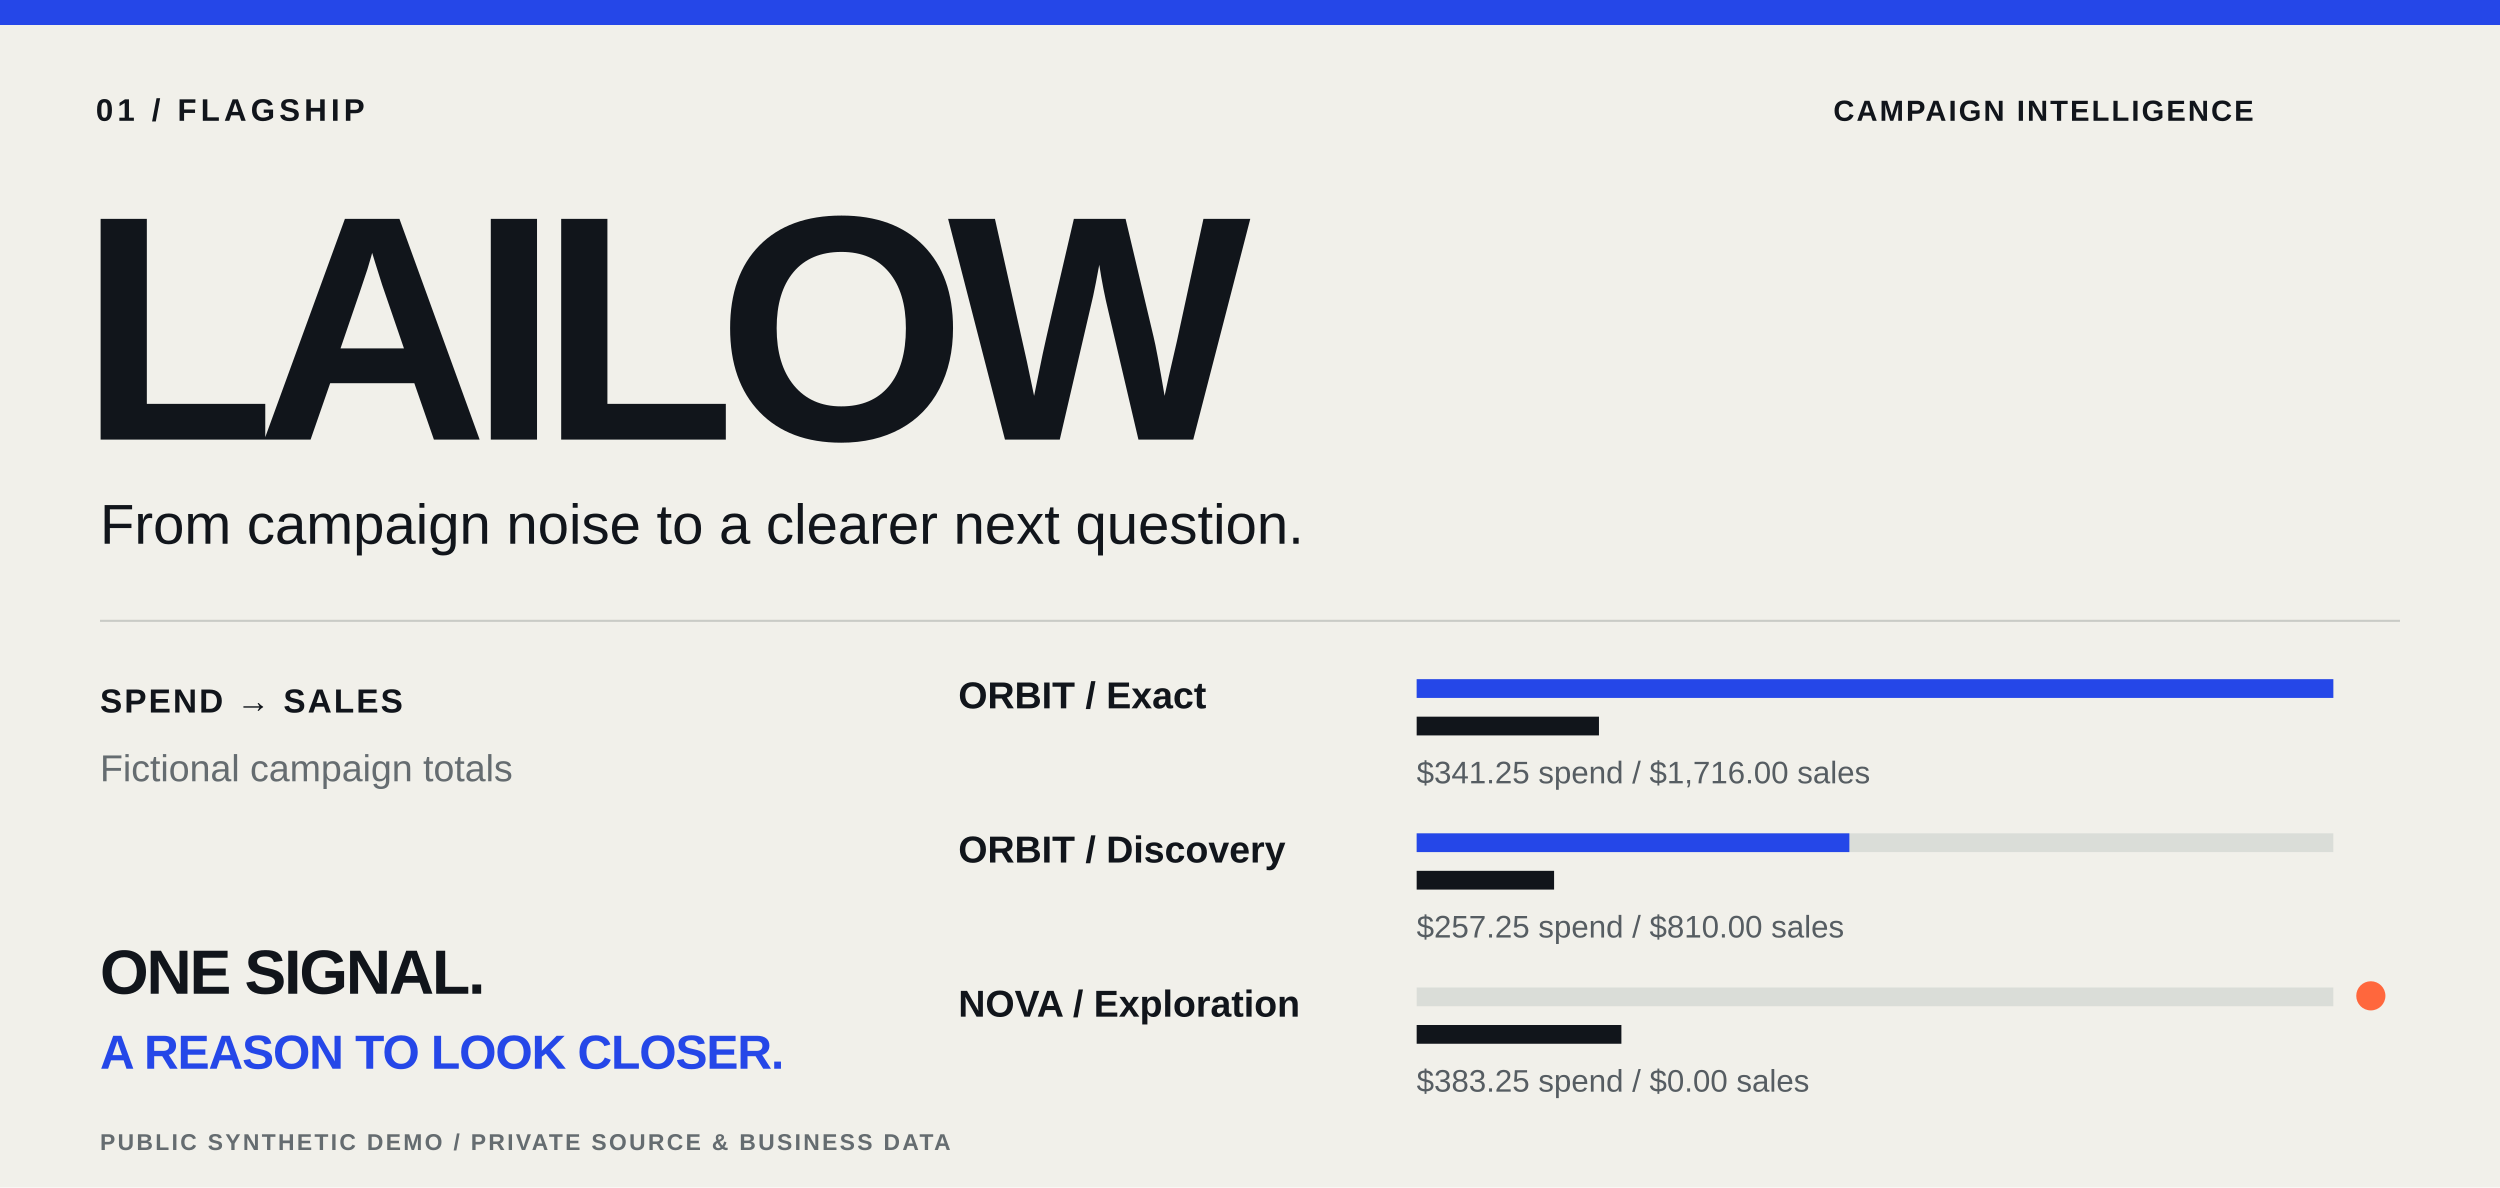
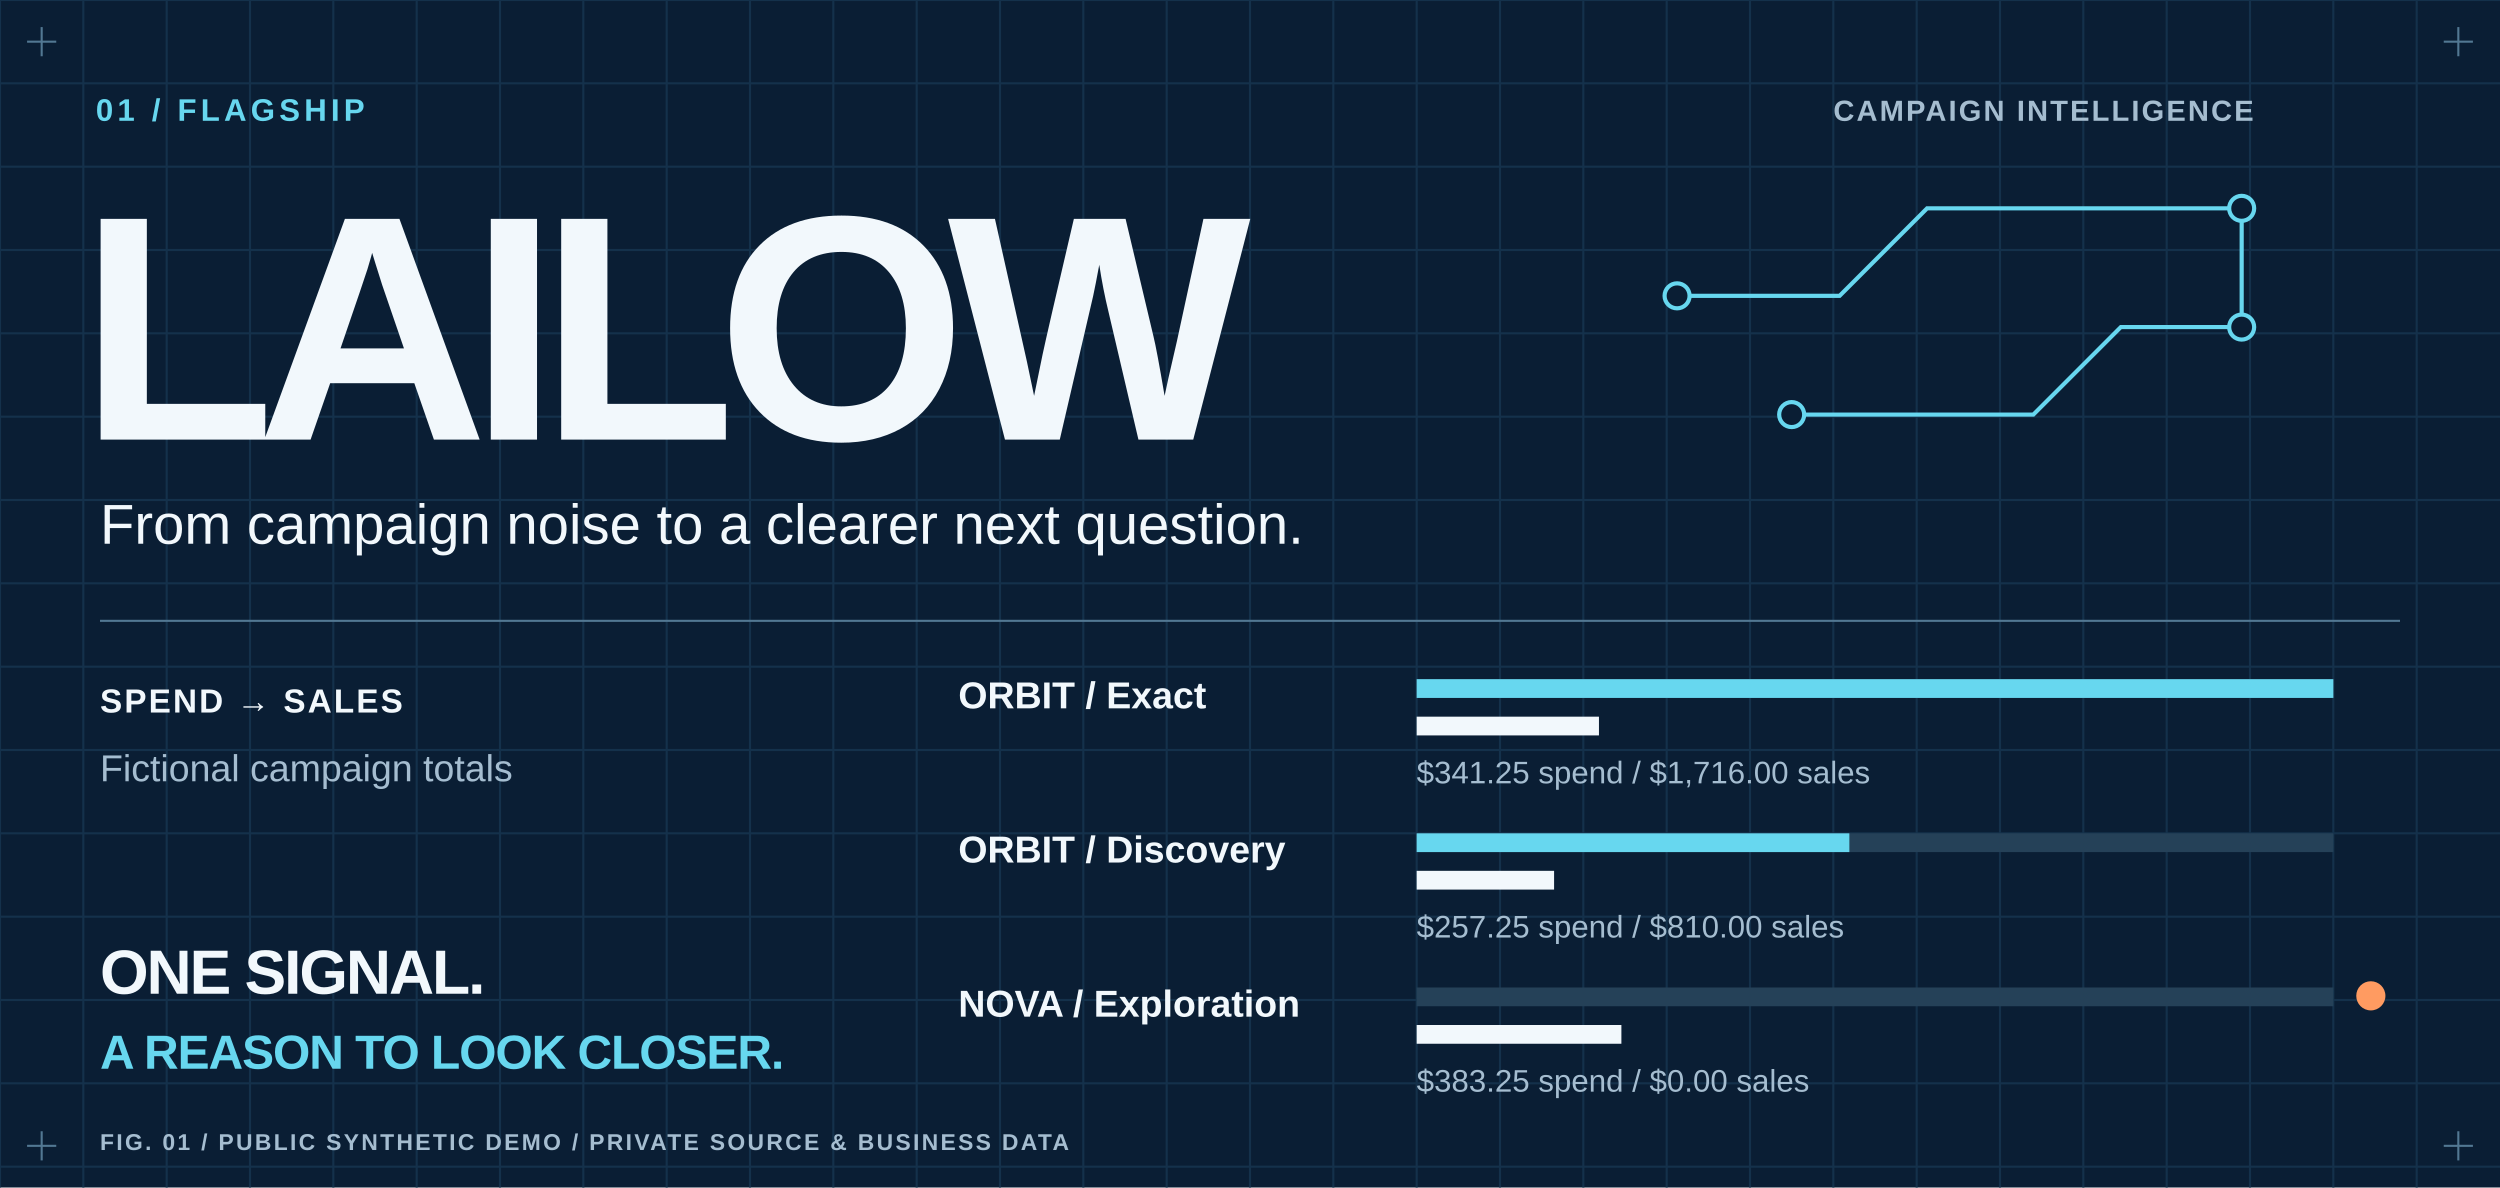
<svg xmlns="http://www.w3.org/2000/svg" width="1200" height="570" viewBox="0 0 1200 570" role="img" aria-labelledby="title desc">
-   <rect x="0" y="0" width="1200" height="570" rx="0" fill="#F1F0EA" stroke="none" />
-   <rect x="0" y="0" width="1200" height="12" rx="0" fill="#2547E8" stroke="none" />
-   <text x="46" y="58" fill="#11151B" font-family="Arial,Helvetica,sans-serif" font-size="15" font-weight="700" letter-spacing="2">01 / FLAGSHIP</text>
-   <text x="880" y="58" fill="#11151B" font-family="Arial,Helvetica,sans-serif" font-size="14" font-weight="700" letter-spacing="1">CAMPAIGN INTELLIGENCE</text>
-   <text x="38" y="211" fill="#11151B" font-family="Arial,Helvetica,sans-serif" font-size="154" font-weight="800" letter-spacing="-9">LAILOW</text>
-   <text x="48" y="261" fill="#11151B" font-family="Arial,Helvetica,sans-serif" font-size="27" font-weight="400" letter-spacing="0">From campaign noise to a clearer next question.</text>
-   <path d="M48 298 L1152 298" stroke="#C9CBC6" stroke-width="1" fill="none" />
-   <text x="48" y="342" fill="#11151B" font-family="Arial,Helvetica,sans-serif" font-size="16" font-weight="700" letter-spacing="1">SPEND → SALES</text>
-   <text x="48" y="375" fill="#656C70" font-family="Arial,Helvetica,sans-serif" font-size="18" font-weight="400" letter-spacing="0">Fictional campaign totals</text>
-   <text x="48" y="477" fill="#11151B" font-family="Arial,Helvetica,sans-serif" font-size="30" font-weight="800" letter-spacing="-1">ONE SIGNAL.</text>
-   <text x="48" y="513" fill="#2547E8" font-family="Arial,Helvetica,sans-serif" font-size="23" font-weight="700" letter-spacing="-0.5">A REASON TO LOOK CLOSER.</text>
-   <text x="460" y="340" fill="#11151B" font-family="Arial,Helvetica,sans-serif" font-size="18" font-weight="700" letter-spacing="0">ORBIT / Exact</text>
-   <rect x="680" y="326" width="440" height="9" rx="0" fill="#DADDD8" stroke="none" />
-   <rect x="680" y="326" width="440.0" height="9" rx="0" fill="#2547E8" stroke="none" />
-   <rect x="680" y="344" width="87.5" height="9" rx="0" fill="#11151B" stroke="none" />
-   <text x="680" y="376" fill="#565D62" font-family="Arial,Helvetica,sans-serif" font-size="15" font-weight="400" letter-spacing="0">$341.25 spend  /  $1,716.00 sales</text>
-   <text x="460" y="414" fill="#11151B" font-family="Arial,Helvetica,sans-serif" font-size="18" font-weight="700" letter-spacing="0">ORBIT / Discovery</text>
-   <rect x="680" y="400" width="440" height="9" rx="0" fill="#DADDD8" stroke="none" />
-   <rect x="680" y="400" width="207.692" height="9" rx="0" fill="#2547E8" stroke="none" />
-   <rect x="680" y="418" width="65.962" height="9" rx="0" fill="#11151B" stroke="none" />
-   <text x="680" y="450" fill="#565D62" font-family="Arial,Helvetica,sans-serif" font-size="15" font-weight="400" letter-spacing="0">$257.25 spend  /  $810.00 sales</text>
-   <text x="460" y="488" fill="#11151B" font-family="Arial,Helvetica,sans-serif" font-size="18" font-weight="700" letter-spacing="0">NOVA / Exploration</text>
-   <rect x="680" y="474" width="440" height="9" rx="0" fill="#DADDD8" stroke="none" />
-   <rect x="680" y="474" width="0.0" height="9" rx="0" fill="#2547E8" stroke="none" />
-   <rect x="680" y="492" width="98.269" height="9" rx="0" fill="#11151B" stroke="none" />
-   <text x="680" y="524" fill="#565D62" font-family="Arial,Helvetica,sans-serif" font-size="15" font-weight="400" letter-spacing="0">$383.25 spend  /  $0.00 sales</text>
-   <circle cx="1138" cy="478" r="7" fill="#FF673D" />
-   <text x="48" y="552" fill="#656C70" font-family="Arial,Helvetica,sans-serif" font-size="11" font-weight="700" letter-spacing="1.1">PUBLIC SYNTHETIC DEMO  /  PRIVATE SOURCE &amp; BUSINESS DATA</text>
+   <rect x="0" y="0" width="1200" height="570" rx="0" fill="#0A1E34" stroke="none" />
+   <path d="M0 0 L0 570" stroke="#14314B" stroke-width="1" fill="none" />
+   <path d="M40 0 L40 570" stroke="#14314B" stroke-width="1" fill="none" />
+   <path d="M80 0 L80 570" stroke="#14314B" stroke-width="1" fill="none" />
+   <path d="M120 0 L120 570" stroke="#14314B" stroke-width="1" fill="none" />
+   <path d="M160 0 L160 570" stroke="#14314B" stroke-width="1" fill="none" />
+   <path d="M200 0 L200 570" stroke="#14314B" stroke-width="1" fill="none" />
+   <path d="M240 0 L240 570" stroke="#14314B" stroke-width="1" fill="none" />
+   <path d="M280 0 L280 570" stroke="#14314B" stroke-width="1" fill="none" />
+   <path d="M320 0 L320 570" stroke="#14314B" stroke-width="1" fill="none" />
+   <path d="M360 0 L360 570" stroke="#14314B" stroke-width="1" fill="none" />
+   <path d="M400 0 L400 570" stroke="#14314B" stroke-width="1" fill="none" />
+   <path d="M440 0 L440 570" stroke="#14314B" stroke-width="1" fill="none" />
+   <path d="M480 0 L480 570" stroke="#14314B" stroke-width="1" fill="none" />
+   <path d="M520 0 L520 570" stroke="#14314B" stroke-width="1" fill="none" />
+   <path d="M560 0 L560 570" stroke="#14314B" stroke-width="1" fill="none" />
+   <path d="M600 0 L600 570" stroke="#14314B" stroke-width="1" fill="none" />
+   <path d="M640 0 L640 570" stroke="#14314B" stroke-width="1" fill="none" />
+   <path d="M680 0 L680 570" stroke="#14314B" stroke-width="1" fill="none" />
+   <path d="M720 0 L720 570" stroke="#14314B" stroke-width="1" fill="none" />
+   <path d="M760 0 L760 570" stroke="#14314B" stroke-width="1" fill="none" />
+   <path d="M800 0 L800 570" stroke="#14314B" stroke-width="1" fill="none" />
+   <path d="M840 0 L840 570" stroke="#14314B" stroke-width="1" fill="none" />
+   <path d="M880 0 L880 570" stroke="#14314B" stroke-width="1" fill="none" />
+   <path d="M920 0 L920 570" stroke="#14314B" stroke-width="1" fill="none" />
+   <path d="M960 0 L960 570" stroke="#14314B" stroke-width="1" fill="none" />
+   <path d="M1000 0 L1000 570" stroke="#14314B" stroke-width="1" fill="none" />
+   <path d="M1040 0 L1040 570" stroke="#14314B" stroke-width="1" fill="none" />
+   <path d="M1080 0 L1080 570" stroke="#14314B" stroke-width="1" fill="none" />
+   <path d="M1120 0 L1120 570" stroke="#14314B" stroke-width="1" fill="none" />
+   <path d="M1160 0 L1160 570" stroke="#14314B" stroke-width="1" fill="none" />
+   <path d="M0 0 L1200 0" stroke="#14314B" stroke-width="1" fill="none" />
+   <path d="M0 40 L1200 40" stroke="#14314B" stroke-width="1" fill="none" />
+   <path d="M0 80 L1200 80" stroke="#14314B" stroke-width="1" fill="none" />
+   <path d="M0 120 L1200 120" stroke="#14314B" stroke-width="1" fill="none" />
+   <path d="M0 160 L1200 160" stroke="#14314B" stroke-width="1" fill="none" />
+   <path d="M0 200 L1200 200" stroke="#14314B" stroke-width="1" fill="none" />
+   <path d="M0 240 L1200 240" stroke="#14314B" stroke-width="1" fill="none" />
+   <path d="M0 280 L1200 280" stroke="#14314B" stroke-width="1" fill="none" />
+   <path d="M0 320 L1200 320" stroke="#14314B" stroke-width="1" fill="none" />
+   <path d="M0 360 L1200 360" stroke="#14314B" stroke-width="1" fill="none" />
+   <path d="M0 400 L1200 400" stroke="#14314B" stroke-width="1" fill="none" />
+   <path d="M0 440 L1200 440" stroke="#14314B" stroke-width="1" fill="none" />
+   <path d="M0 480 L1200 480" stroke="#14314B" stroke-width="1" fill="none" />
+   <path d="M0 520 L1200 520" stroke="#14314B" stroke-width="1" fill="none" />
+   <path d="M0 560 L1200 560" stroke="#14314B" stroke-width="1" fill="none" />
+   <path d="M13 20 L27 20" stroke="#527893" stroke-width="1" fill="none" />
+   <path d="M20 13 L20 27" stroke="#527893" stroke-width="1" fill="none" />
+   <path d="M1173 20 L1187 20" stroke="#527893" stroke-width="1" fill="none" />
+   <path d="M1180 13 L1180 27" stroke="#527893" stroke-width="1" fill="none" />
+   <path d="M13 550 L27 550" stroke="#527893" stroke-width="1" fill="none" />
+   <path d="M20 543 L20 557" stroke="#527893" stroke-width="1" fill="none" />
+   <path d="M1173 550 L1187 550" stroke="#527893" stroke-width="1" fill="none" />
+   <path d="M1180 543 L1180 557" stroke="#527893" stroke-width="1" fill="none" />
+   <text x="46" y="58" fill="#67D7EF" font-family="Arial,Helvetica,sans-serif" font-size="15" font-weight="700" letter-spacing="2">01 / FLAGSHIP</text>
+   <text x="880" y="58" fill="#A5BDD0" font-family="Arial,Helvetica,sans-serif" font-size="14" font-weight="700" letter-spacing="1">CAMPAIGN INTELLIGENCE</text>
+   <text x="38" y="211" fill="#F2F8FC" font-family="Arial,Helvetica,sans-serif" font-size="154" font-weight="800" letter-spacing="-9">LAILOW</text>
+   <text x="48" y="261" fill="#F2F8FC" font-family="Arial,Helvetica,sans-serif" font-size="27" font-weight="400" letter-spacing="0">From campaign noise to a clearer next question.</text>
+   <path d="M48 298 L1152 298" stroke="#527893" stroke-width="1" fill="none" />
+   <text x="48" y="342" fill="#F2F8FC" font-family="Arial,Helvetica,sans-serif" font-size="16" font-weight="700" letter-spacing="1">SPEND → SALES</text>
+   <text x="48" y="375" fill="#A5BDD0" font-family="Arial,Helvetica,sans-serif" font-size="18" font-weight="400" letter-spacing="0">Fictional campaign totals</text>
+   <text x="48" y="477" fill="#F2F8FC" font-family="Arial,Helvetica,sans-serif" font-size="30" font-weight="800" letter-spacing="-1">ONE SIGNAL.</text>
+   <text x="48" y="513" fill="#67D7EF" font-family="Arial,Helvetica,sans-serif" font-size="23" font-weight="700" letter-spacing="-0.5">A REASON TO LOOK CLOSER.</text>
+   <text x="460" y="340" fill="#F2F8FC" font-family="Arial,Helvetica,sans-serif" font-size="18" font-weight="700" letter-spacing="0">ORBIT / Exact</text>
+   <rect x="680" y="326" width="440" height="9" rx="0" fill="#254158" stroke="none" />
+   <rect x="680" y="326" width="440.0" height="9" rx="0" fill="#67D7EF" stroke="none" />
+   <rect x="680" y="344" width="87.5" height="9" rx="0" fill="#F2F8FC" stroke="none" />
+   <text x="680" y="376" fill="#A5BDD0" font-family="Arial,Helvetica,sans-serif" font-size="15" font-weight="400" letter-spacing="0">$341.25 spend  /  $1,716.00 sales</text>
+   <text x="460" y="414" fill="#F2F8FC" font-family="Arial,Helvetica,sans-serif" font-size="18" font-weight="700" letter-spacing="0">ORBIT / Discovery</text>
+   <rect x="680" y="400" width="440" height="9" rx="0" fill="#254158" stroke="none" />
+   <rect x="680" y="400" width="207.692" height="9" rx="0" fill="#67D7EF" stroke="none" />
+   <rect x="680" y="418" width="65.962" height="9" rx="0" fill="#F2F8FC" stroke="none" />
+   <text x="680" y="450" fill="#A5BDD0" font-family="Arial,Helvetica,sans-serif" font-size="15" font-weight="400" letter-spacing="0">$257.25 spend  /  $810.00 sales</text>
+   <text x="460" y="488" fill="#F2F8FC" font-family="Arial,Helvetica,sans-serif" font-size="18" font-weight="700" letter-spacing="0">NOVA / Exploration</text>
+   <rect x="680" y="474" width="440" height="9" rx="0" fill="#254158" stroke="none" />
+   <rect x="680" y="474" width="0.0" height="9" rx="0" fill="#67D7EF" stroke="none" />
+   <rect x="680" y="492" width="98.269" height="9" rx="0" fill="#F2F8FC" stroke="none" />
+   <text x="680" y="524" fill="#A5BDD0" font-family="Arial,Helvetica,sans-serif" font-size="15" font-weight="400" letter-spacing="0">$383.25 spend  /  $0.00 sales</text>
+   <circle cx="1138" cy="478" r="7" fill="#FF9B61" />
+   <text x="48" y="552" fill="#A5BDD0" font-family="Arial,Helvetica,sans-serif" font-size="11" font-weight="700" letter-spacing="1.1">FIG. 01 / PUBLIC SYNTHETIC DEMO / PRIVATE SOURCE &amp; BUSINESS DATA</text>
+   <path d="M805 142 H883 L925 100 H1076 V157 H1018 L976 199 H860" fill="none" stroke="#67D7EF" stroke-width="2" />
+   <circle cx="805" cy="142" r="6" fill="#0A1E34" stroke="#67D7EF" stroke-width="2" />
+   <circle cx="1076" cy="100" r="6" fill="#0A1E34" stroke="#67D7EF" stroke-width="2" />
+   <circle cx="1076" cy="157" r="6" fill="#0A1E34" stroke="#67D7EF" stroke-width="2" />
+   <circle cx="860" cy="199" r="6" fill="#0A1E34" stroke="#67D7EF" stroke-width="2" />
</svg>
